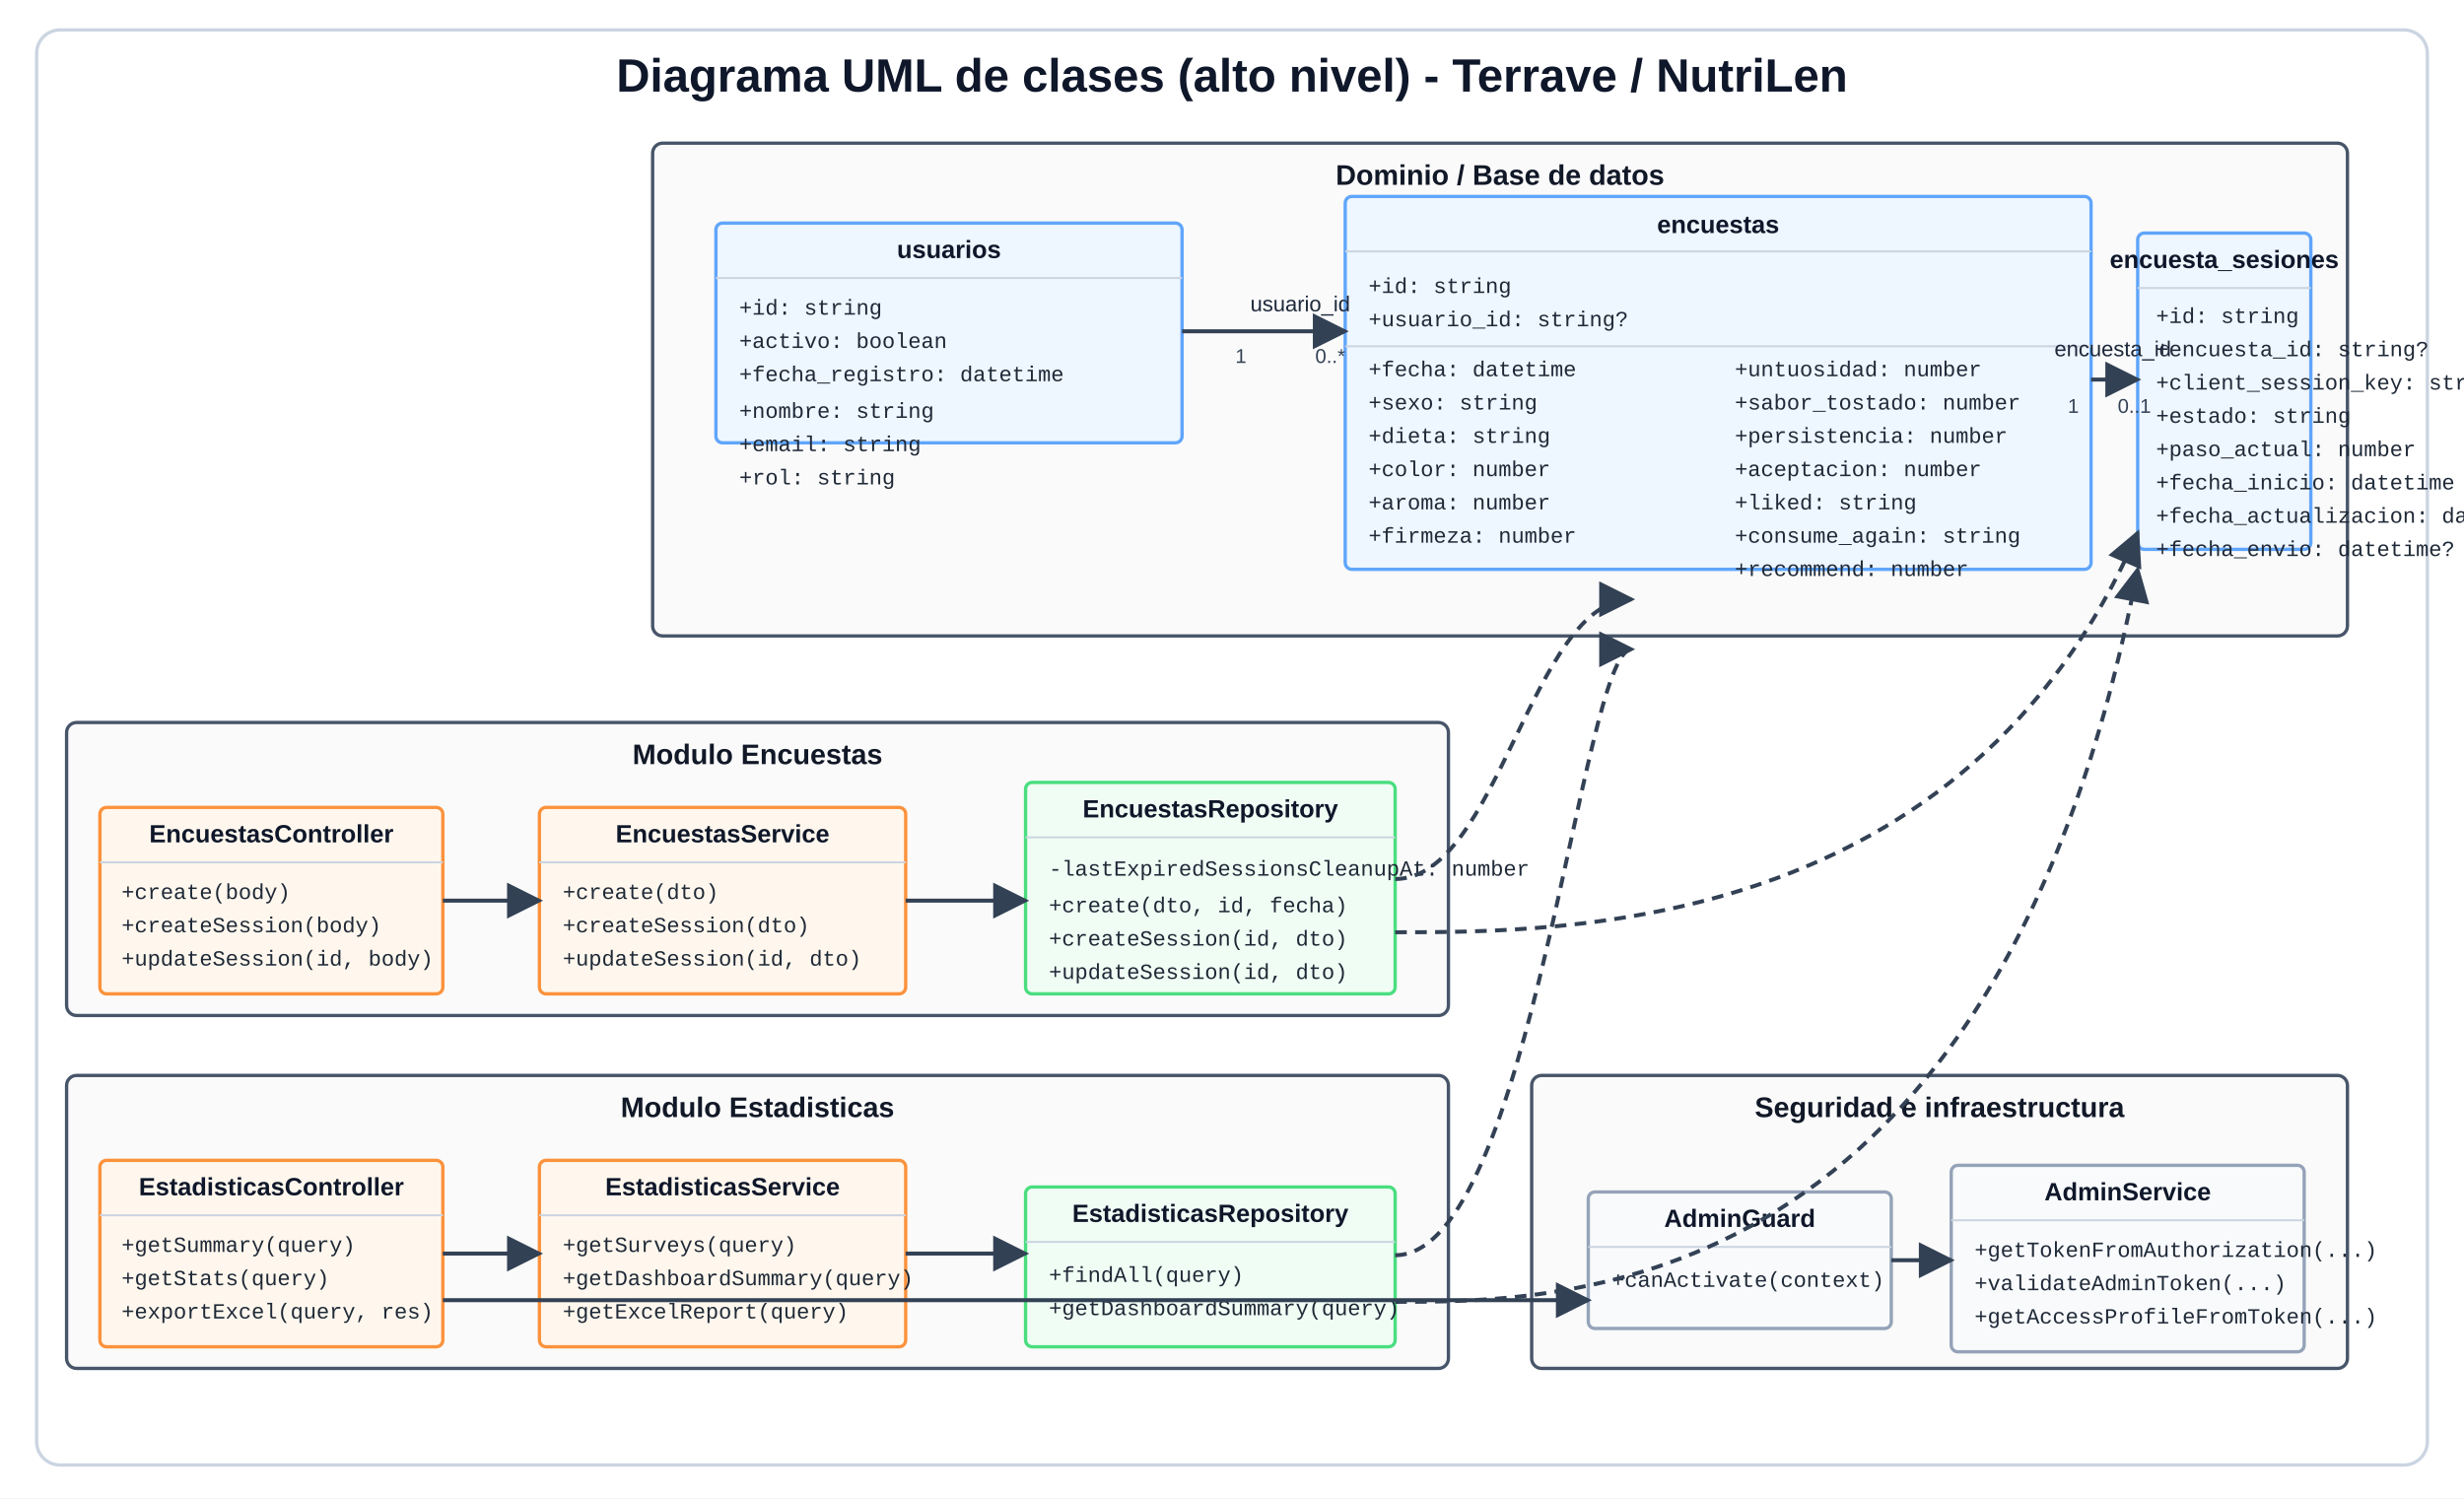
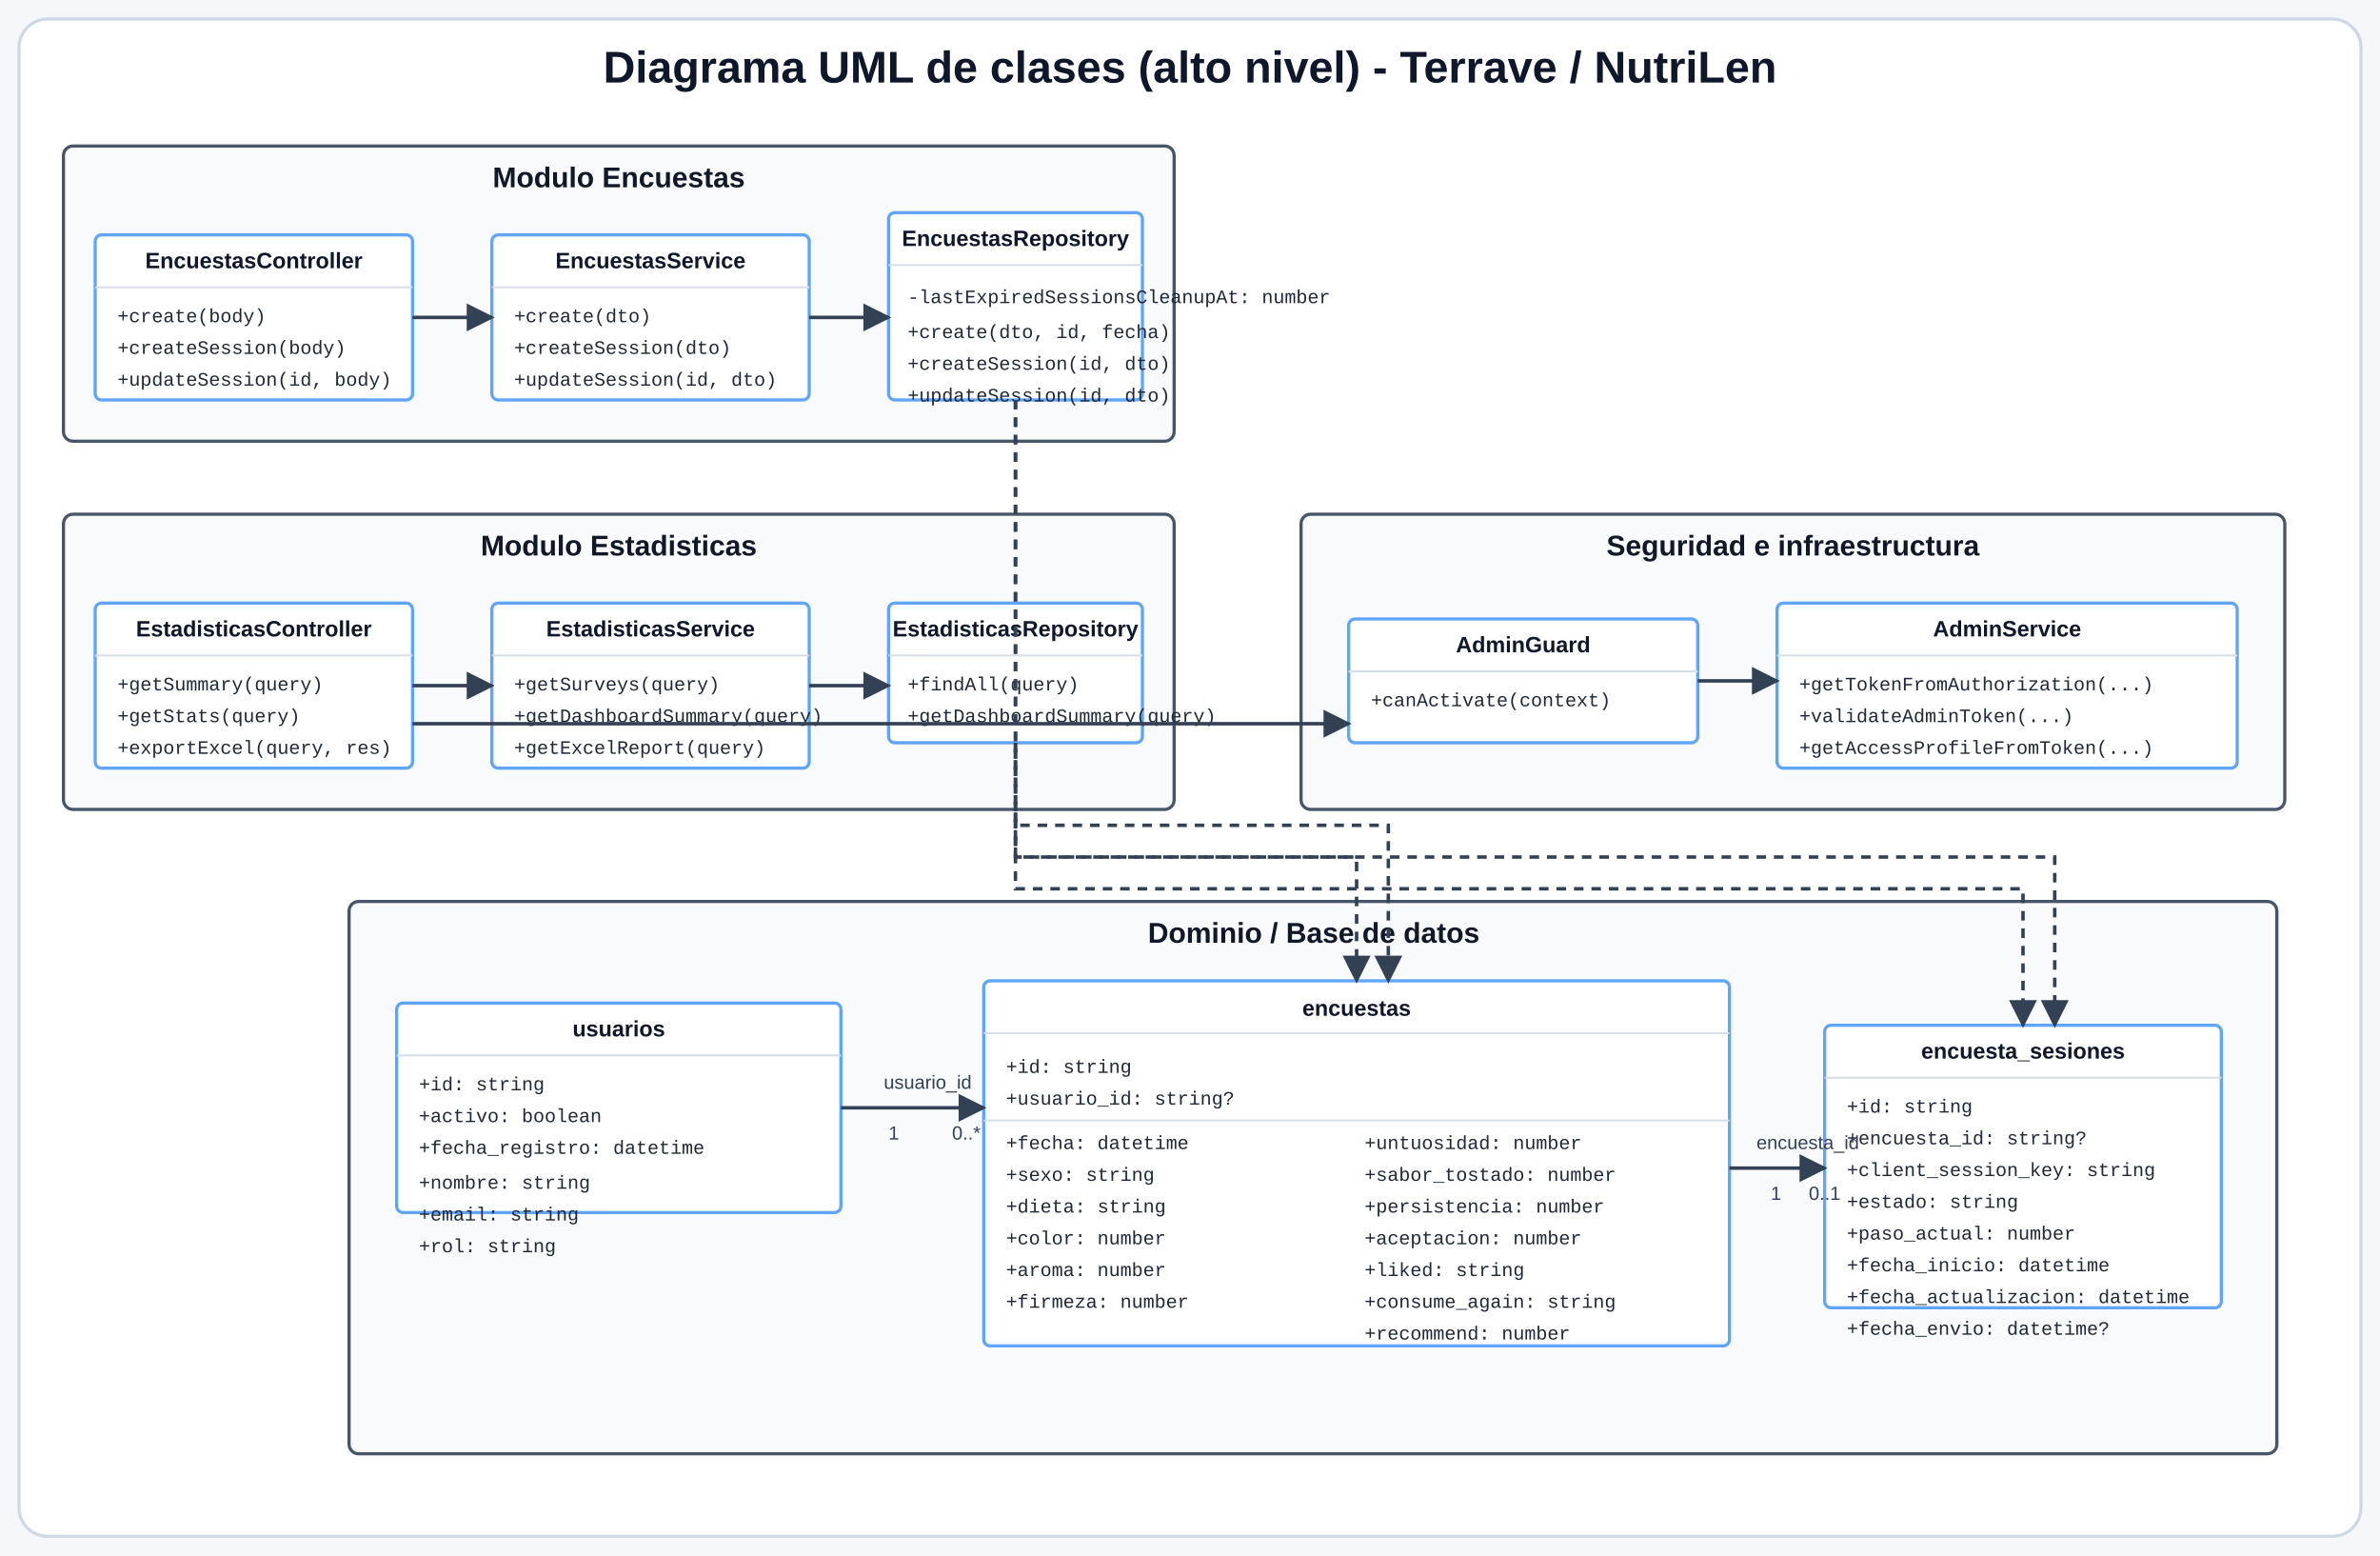
- <svg xmlns="http://www.w3.org/2000/svg" width="1480" height="900" viewBox="0 0 1480 900" role="img" aria-labelledby="title desc">
+ <svg xmlns="http://www.w3.org/2000/svg" width="1500" height="980" viewBox="0 0 1500 980" role="img" aria-labelledby="title desc">
  <defs>
    <style>
-       .page { fill: #ffffff; }
-       .card { fill: #ffffff; stroke: #cbd5e1; stroke-width: 2; }
+       .bg { fill: #f5f7fb; }
+       .frame { fill: #ffffff; stroke: #cfd8e3; stroke-width: 2; }
+       .pkg { fill: #f8fafc; stroke: #475569; stroke-width: 2; }
+       .box { fill: #ffffff; stroke: #60a5fa; stroke-width: 2; }
+       .divider { stroke: #d6dee8; stroke-width: 1.2; }
+       .arrow { fill: none; stroke: #334155; stroke-width: 2.2; }
+       .dash { stroke-dasharray: 6 5; }
      .title { font: 700 28px Arial, Helvetica, sans-serif; fill: #0f172a; }
-       .section { font: 700 17px Arial, Helvetica, sans-serif; fill: #111827; }
-       .class-title { font: 700 15px Arial, Helvetica, sans-serif; fill: #0f172a; }
-       .text { font: 13px Consolas, "Courier New", monospace; fill: #1f2937; }
-       .small { font: 12px Arial, Helvetica, sans-serif; fill: #334155; }
-       .pkg { fill: #fafafa; stroke: #475569; stroke-width: 2; }
-       .box-domain { fill: #eef6ff; stroke: #60a5fa; stroke-width: 2; }
-       .box-service { fill: #fff7ed; stroke: #fb923c; stroke-width: 2; }
-       .box-impl { fill: #f0fdf4; stroke: #4ade80; stroke-width: 2; }
-       .box-infra { fill: #f8fafc; stroke: #94a3b8; stroke-width: 2; }
-       .divider { stroke: #cbd5e1; stroke-width: 1.2; }
-       .arrow { stroke: #334155; stroke-width: 2.4; fill: none; }
-       .dashed { stroke-dasharray: 7 5; }
-       .label { font: 13px Arial, Helvetica, sans-serif; fill: #1e293b; }
+       .section { font: 700 18px Arial, Helvetica, sans-serif; fill: #111827; }
+       .classTitle { font: 700 14px Arial, Helvetica, sans-serif; fill: #0f172a; }
+       .text { font: 12px Consolas, "Courier New", monospace; fill: #1f2937; }
+       .label { font: 12px Arial, Helvetica, sans-serif; fill: #334155; }
    </style>
-     <marker id="arrow" viewBox="0 0 10 10" refX="9" refY="5" markerWidth="9" markerHeight="9" orient="auto-start-reverse">
+     <marker id="arrow" viewBox="0 0 10 10" refX="9" refY="5" markerWidth="8" markerHeight="8" orient="auto">
      <path d="M 0 0 L 10 5 L 0 10 z" fill="#334155" />
    </marker>
  </defs>
-   <rect x="0" y="0" width="1480" height="900" class="page" />
-   <rect x="22" y="18" width="1436" height="862" rx="14" class="card" />
-   <text x="740" y="55" text-anchor="middle" class="title">Diagrama UML de clases (alto nivel) - Terrave / NutriLen</text>
-   <rect x="392" y="86" width="1018" height="296" rx="6" class="pkg" />
-   <text x="901" y="111" text-anchor="middle" class="section">Dominio / Base de datos</text>
-   <rect x="430" y="134" width="280" height="132" rx="4" class="box-domain" />
-   <line x1="430" y1="167" x2="710" y2="167" class="divider" />
-   <text x="570" y="155" text-anchor="middle" class="class-title">usuarios</text>
-   <text x="444" y="189" class="text">+id: string</text>
-   <text x="444" y="209" class="text">+activo: boolean</text>
-   <text x="444" y="229" class="text">+fecha_registro: datetime</text>
-   <text x="444" y="251" class="text">+nombre: string</text>
-   <text x="444" y="271" class="text">+email: string</text>
-   <text x="444" y="291" class="text">+rol: string</text>
-   <rect x="808" y="118" width="448" height="224" rx="4" class="box-domain" />
-   <line x1="808" y1="151" x2="1256" y2="151" class="divider" />
-   <line x1="808" y1="208" x2="1256" y2="208" class="divider" />
-   <text x="1032" y="140" text-anchor="middle" class="class-title">encuestas</text>
-   <text x="822" y="176" class="text">+id: string</text>
-   <text x="822" y="196" class="text">+usuario_id: string?</text>
-   <text x="822" y="226" class="text">+fecha: datetime</text>
-   <text x="822" y="246" class="text">+sexo: string</text>
-   <text x="822" y="266" class="text">+dieta: string</text>
-   <text x="822" y="286" class="text">+color: number</text>
-   <text x="822" y="306" class="text">+aroma: number</text>
-   <text x="822" y="326" class="text">+firmeza: number</text>
-   <text x="1042" y="226" class="text">+untuosidad: number</text>
-   <text x="1042" y="246" class="text">+sabor_tostado: number</text>
-   <text x="1042" y="266" class="text">+persistencia: number</text>
-   <text x="1042" y="286" class="text">+aceptacion: number</text>
-   <text x="1042" y="306" class="text">+liked: string</text>
-   <text x="1042" y="326" class="text">+consume_again: string</text>
-   <text x="1042" y="346" class="text">+recommend: number</text>
-   <rect x="1284" y="140" width="104" height="190" rx="4" class="box-domain" />
-   <line x1="1284" y1="173" x2="1388" y2="173" class="divider" />
-   <text x="1336" y="161" text-anchor="middle" class="class-title">encuesta_sesiones</text>
-   <text x="1295" y="194" class="text">+id: string</text>
-   <text x="1295" y="214" class="text">+encuesta_id: string?</text>
-   <text x="1295" y="234" class="text">+client_session_key: string</text>
-   <text x="1295" y="254" class="text">+estado: string</text>
-   <text x="1295" y="274" class="text">+paso_actual: number</text>
-   <text x="1295" y="294" class="text">+fecha_inicio: datetime</text>
-   <text x="1295" y="314" class="text">+fecha_actualizacion: datetime</text>
-   <text x="1295" y="334" class="text">+fecha_envio: datetime?</text>
-   <rect x="40" y="434" width="830" height="176" rx="6" class="pkg" />
-   <text x="455" y="459" text-anchor="middle" class="section">Modulo Encuestas</text>
-   <rect x="60" y="485" width="206" height="112" rx="4" class="box-service" />
-   <line x1="60" y1="518" x2="266" y2="518" class="divider" />
-   <text x="163" y="506" text-anchor="middle" class="class-title">EncuestasController</text>
-   <text x="73" y="540" class="text">+create(body)</text>
-   <text x="73" y="560" class="text">+createSession(body)</text>
-   <text x="73" y="580" class="text">+updateSession(id, body)</text>
-   <rect x="324" y="485" width="220" height="112" rx="4" class="box-service" />
-   <line x1="324" y1="518" x2="544" y2="518" class="divider" />
-   <text x="434" y="506" text-anchor="middle" class="class-title">EncuestasService</text>
-   <text x="338" y="540" class="text">+create(dto)</text>
-   <text x="338" y="560" class="text">+createSession(dto)</text>
-   <text x="338" y="580" class="text">+updateSession(id, dto)</text>
-   <rect x="616" y="470" width="222" height="127" rx="4" class="box-impl" />
-   <line x1="616" y1="503" x2="838" y2="503" class="divider" />
-   <text x="727" y="491" text-anchor="middle" class="class-title">EncuestasRepository</text>
-   <text x="630" y="526" class="text">-lastExpiredSessionsCleanupAt: number</text>
-   <text x="630" y="548" class="text">+create(dto, id, fecha)</text>
-   <text x="630" y="568" class="text">+createSession(id, dto)</text>
-   <text x="630" y="588" class="text">+updateSession(id, dto)</text>
-   <rect x="40" y="646" width="830" height="176" rx="6" class="pkg" />
-   <text x="455" y="671" text-anchor="middle" class="section">Modulo Estadisticas</text>
-   <rect x="60" y="697" width="206" height="112" rx="4" class="box-service" />
-   <line x1="60" y1="730" x2="266" y2="730" class="divider" />
-   <text x="163" y="718" text-anchor="middle" class="class-title">EstadisticasController</text>
-   <text x="73" y="752" class="text">+getSummary(query)</text>
-   <text x="73" y="772" class="text">+getStats(query)</text>
-   <text x="73" y="792" class="text">+exportExcel(query, res)</text>
-   <rect x="324" y="697" width="220" height="112" rx="4" class="box-service" />
-   <line x1="324" y1="730" x2="544" y2="730" class="divider" />
-   <text x="434" y="718" text-anchor="middle" class="class-title">EstadisticasService</text>
-   <text x="338" y="752" class="text">+getSurveys(query)</text>
-   <text x="338" y="772" class="text">+getDashboardSummary(query)</text>
-   <text x="338" y="792" class="text">+getExcelReport(query)</text>
-   <rect x="616" y="713" width="222" height="96" rx="4" class="box-impl" />
-   <line x1="616" y1="746" x2="838" y2="746" class="divider" />
-   <text x="727" y="734" text-anchor="middle" class="class-title">EstadisticasRepository</text>
-   <text x="630" y="770" class="text">+findAll(query)</text>
-   <text x="630" y="790" class="text">+getDashboardSummary(query)</text>
-   <rect x="920" y="646" width="490" height="176" rx="6" class="pkg" />
-   <text x="1165" y="671" text-anchor="middle" class="section">Seguridad e infraestructura</text>
-   <rect x="954" y="716" width="182" height="82" rx="4" class="box-infra" />
-   <line x1="954" y1="749" x2="1136" y2="749" class="divider" />
-   <text x="1045" y="737" text-anchor="middle" class="class-title">AdminGuard</text>
-   <text x="968" y="773" class="text">+canActivate(context)</text>
-   <rect x="1172" y="700" width="212" height="112" rx="4" class="box-infra" />
-   <line x1="1172" y1="733" x2="1384" y2="733" class="divider" />
-   <text x="1278" y="721" text-anchor="middle" class="class-title">AdminService</text>
-   <text x="1186" y="755" class="text">+getTokenFromAuthorization(...)</text>
-   <text x="1186" y="775" class="text">+validateAdminToken(...)</text>
-   <text x="1186" y="795" class="text">+getAccessProfileFromToken(...)</text>
-   <line x1="266" y1="541" x2="324" y2="541" class="arrow" marker-end="url(#arrow)" />
-   <line x1="544" y1="541" x2="616" y2="541" class="arrow" marker-end="url(#arrow)" />
-   <line x1="266" y1="753" x2="324" y2="753" class="arrow" marker-end="url(#arrow)" />
-   <line x1="544" y1="753" x2="616" y2="753" class="arrow" marker-end="url(#arrow)" />
-   <line x1="266" y1="781" x2="954" y2="781" class="arrow" marker-end="url(#arrow)" />
-   <line x1="1136" y1="757" x2="1172" y2="757" class="arrow" marker-end="url(#arrow)" />
-   <line x1="710" y1="199" x2="808" y2="199" class="arrow" marker-end="url(#arrow)" />
-   <text x="751" y="187" class="label">usuario_id</text>
-   <text x="742" y="218" class="small">1</text>
-   <text x="790" y="218" class="small">0..*</text>
-   <line x1="1256" y1="228" x2="1284" y2="228" class="arrow" marker-end="url(#arrow)" />
-   <text x="1234" y="214" class="label">encuesta_id</text>
-   <text x="1242" y="248" class="small">1</text>
-   <text x="1272" y="248" class="small">0..1</text>
-   <path d="M 838 528 C 900 528, 920 360, 980 360" class="arrow dashed" marker-end="url(#arrow)" />
-   <path d="M 838 560 C 940 560, 1180 560, 1284 320" class="arrow dashed" marker-end="url(#arrow)" />
-   <path d="M 838 754 C 920 754, 950 390, 980 390" class="arrow dashed" marker-end="url(#arrow)" />
-   <path d="M 838 782 C 940 782, 1200 782, 1284 342" class="arrow dashed" marker-end="url(#arrow)" />
+   <rect x="0" y="0" width="1500" height="980" class="bg" />
+   <rect x="12" y="12" width="1476" height="956" rx="18" class="frame" />
+   <text x="750" y="52" text-anchor="middle" class="title">Diagrama UML de clases (alto nivel) - Terrave / NutriLen</text>
+   <rect x="40" y="92" width="700" height="186" rx="6" class="pkg" />
+   <text x="390" y="118" text-anchor="middle" class="section">Modulo Encuestas</text>
+   <rect x="60" y="148" width="200" height="104" rx="4" class="box" />
+   <line x1="60" y1="181" x2="260" y2="181" class="divider" />
+   <text x="160" y="169" text-anchor="middle" class="classTitle">EncuestasController</text>
+   <text x="74" y="203" class="text">+create(body)</text>
+   <text x="74" y="223" class="text">+createSession(body)</text>
+   <text x="74" y="243" class="text">+updateSession(id, body)</text>
+   <rect x="310" y="148" width="200" height="104" rx="4" class="box" />
+   <line x1="310" y1="181" x2="510" y2="181" class="divider" />
+   <text x="410" y="169" text-anchor="middle" class="classTitle">EncuestasService</text>
+   <text x="324" y="203" class="text">+create(dto)</text>
+   <text x="324" y="223" class="text">+createSession(dto)</text>
+   <text x="324" y="243" class="text">+updateSession(id, dto)</text>
+   <rect x="560" y="134" width="160" height="118" rx="4" class="box" />
+   <line x1="560" y1="167" x2="720" y2="167" class="divider" />
+   <text x="640" y="155" text-anchor="middle" class="classTitle">EncuestasRepository</text>
+   <text x="572" y="191" class="text">-lastExpiredSessionsCleanupAt: number</text>
+   <text x="572" y="213" class="text">+create(dto, id, fecha)</text>
+   <text x="572" y="233" class="text">+createSession(id, dto)</text>
+   <text x="572" y="253" class="text">+updateSession(id, dto)</text>
+   <rect x="40" y="324" width="700" height="186" rx="6" class="pkg" />
+   <text x="390" y="350" text-anchor="middle" class="section">Modulo Estadisticas</text>
+   <rect x="60" y="380" width="200" height="104" rx="4" class="box" />
+   <line x1="60" y1="413" x2="260" y2="413" class="divider" />
+   <text x="160" y="401" text-anchor="middle" class="classTitle">EstadisticasController</text>
+   <text x="74" y="435" class="text">+getSummary(query)</text>
+   <text x="74" y="455" class="text">+getStats(query)</text>
+   <text x="74" y="475" class="text">+exportExcel(query, res)</text>
+   <rect x="310" y="380" width="200" height="104" rx="4" class="box" />
+   <line x1="310" y1="413" x2="510" y2="413" class="divider" />
+   <text x="410" y="401" text-anchor="middle" class="classTitle">EstadisticasService</text>
+   <text x="324" y="435" class="text">+getSurveys(query)</text>
+   <text x="324" y="455" class="text">+getDashboardSummary(query)</text>
+   <text x="324" y="475" class="text">+getExcelReport(query)</text>
+   <rect x="560" y="380" width="160" height="88" rx="4" class="box" />
+   <line x1="560" y1="413" x2="720" y2="413" class="divider" />
+   <text x="640" y="401" text-anchor="middle" class="classTitle">EstadisticasRepository</text>
+   <text x="572" y="435" class="text">+findAll(query)</text>
+   <text x="572" y="455" class="text">+getDashboardSummary(query)</text>
+   <rect x="820" y="324" width="620" height="186" rx="6" class="pkg" />
+   <text x="1130" y="350" text-anchor="middle" class="section">Seguridad e infraestructura</text>
+   <rect x="850" y="390" width="220" height="78" rx="4" class="box" />
+   <line x1="850" y1="423" x2="1070" y2="423" class="divider" />
+   <text x="960" y="411" text-anchor="middle" class="classTitle">AdminGuard</text>
+   <text x="864" y="445" class="text">+canActivate(context)</text>
+   <rect x="1120" y="380" width="290" height="104" rx="4" class="box" />
+   <line x1="1120" y1="413" x2="1410" y2="413" class="divider" />
+   <text x="1265" y="401" text-anchor="middle" class="classTitle">AdminService</text>
+   <text x="1134" y="435" class="text">+getTokenFromAuthorization(...)</text>
+   <text x="1134" y="455" class="text">+validateAdminToken(...)</text>
+   <text x="1134" y="475" class="text">+getAccessProfileFromToken(...)</text>
+   <rect x="220" y="568" width="1215" height="348" rx="6" class="pkg" />
+   <text x="828" y="594" text-anchor="middle" class="section">Dominio / Base de datos</text>
+   <rect x="250" y="632" width="280" height="132" rx="4" class="box" />
+   <line x1="250" y1="665" x2="530" y2="665" class="divider" />
+   <text x="390" y="653" text-anchor="middle" class="classTitle">usuarios</text>
+   <text x="264" y="687" class="text">+id: string</text>
+   <text x="264" y="707" class="text">+activo: boolean</text>
+   <text x="264" y="727" class="text">+fecha_registro: datetime</text>
+   <text x="264" y="749" class="text">+nombre: string</text>
+   <text x="264" y="769" class="text">+email: string</text>
+   <text x="264" y="789" class="text">+rol: string</text>
+   <rect x="620" y="618" width="470" height="230" rx="4" class="box" />
+   <line x1="620" y1="651" x2="1090" y2="651" class="divider" />
+   <line x1="620" y1="706" x2="1090" y2="706" class="divider" />
+   <text x="855" y="640" text-anchor="middle" class="classTitle">encuestas</text>
+   <text x="634" y="676" class="text">+id: string</text>
+   <text x="634" y="696" class="text">+usuario_id: string?</text>
+   <text x="634" y="724" class="text">+fecha: datetime</text>
+   <text x="634" y="744" class="text">+sexo: string</text>
+   <text x="634" y="764" class="text">+dieta: string</text>
+   <text x="634" y="784" class="text">+color: number</text>
+   <text x="634" y="804" class="text">+aroma: number</text>
+   <text x="634" y="824" class="text">+firmeza: number</text>
+   <text x="860" y="724" class="text">+untuosidad: number</text>
+   <text x="860" y="744" class="text">+sabor_tostado: number</text>
+   <text x="860" y="764" class="text">+persistencia: number</text>
+   <text x="860" y="784" class="text">+aceptacion: number</text>
+   <text x="860" y="804" class="text">+liked: string</text>
+   <text x="860" y="824" class="text">+consume_again: string</text>
+   <text x="860" y="844" class="text">+recommend: number</text>
+   <rect x="1150" y="646" width="250" height="178" rx="4" class="box" />
+   <line x1="1150" y1="679" x2="1400" y2="679" class="divider" />
+   <text x="1275" y="667" text-anchor="middle" class="classTitle">encuesta_sesiones</text>
+   <text x="1164" y="701" class="text">+id: string</text>
+   <text x="1164" y="721" class="text">+encuesta_id: string?</text>
+   <text x="1164" y="741" class="text">+client_session_key: string</text>
+   <text x="1164" y="761" class="text">+estado: string</text>
+   <text x="1164" y="781" class="text">+paso_actual: number</text>
+   <text x="1164" y="801" class="text">+fecha_inicio: datetime</text>
+   <text x="1164" y="821" class="text">+fecha_actualizacion: datetime</text>
+   <text x="1164" y="841" class="text">+fecha_envio: datetime?</text>
+   <line x1="260" y1="200" x2="310" y2="200" class="arrow" marker-end="url(#arrow)" />
+   <line x1="510" y1="200" x2="560" y2="200" class="arrow" marker-end="url(#arrow)" />
+   <line x1="260" y1="432" x2="310" y2="432" class="arrow" marker-end="url(#arrow)" />
+   <line x1="510" y1="432" x2="560" y2="432" class="arrow" marker-end="url(#arrow)" />
+   <line x1="260" y1="456" x2="850" y2="456" class="arrow" marker-end="url(#arrow)" />
+   <line x1="1070" y1="429" x2="1120" y2="429" class="arrow" marker-end="url(#arrow)" />
+   <line x1="530" y1="698" x2="620" y2="698" class="arrow" marker-end="url(#arrow)" />
+   <text x="557" y="686" class="label">usuario_id</text>
+   <text x="560" y="718" class="label">1</text>
+   <text x="600" y="718" class="label">0..*</text>
+   <line x1="1090" y1="736" x2="1150" y2="736" class="arrow" marker-end="url(#arrow)" />
+   <text x="1107" y="724" class="label">encuesta_id</text>
+   <text x="1116" y="756" class="label">1</text>
+   <text x="1140" y="756" class="label">0..1</text>
+   <path d="M 640 252 L 640 540 L 855 540 L 855 618" class="arrow dash" marker-end="url(#arrow)" />
+   <path d="M 640 252 L 640 560 L 1275 560 L 1275 646" class="arrow dash" marker-end="url(#arrow)" />
+   <path d="M 640 468 L 640 520 L 875 520 L 875 618" class="arrow dash" marker-end="url(#arrow)" />
+   <path d="M 640 468 L 640 540 L 1295 540 L 1295 646" class="arrow dash" marker-end="url(#arrow)" />
</svg>
